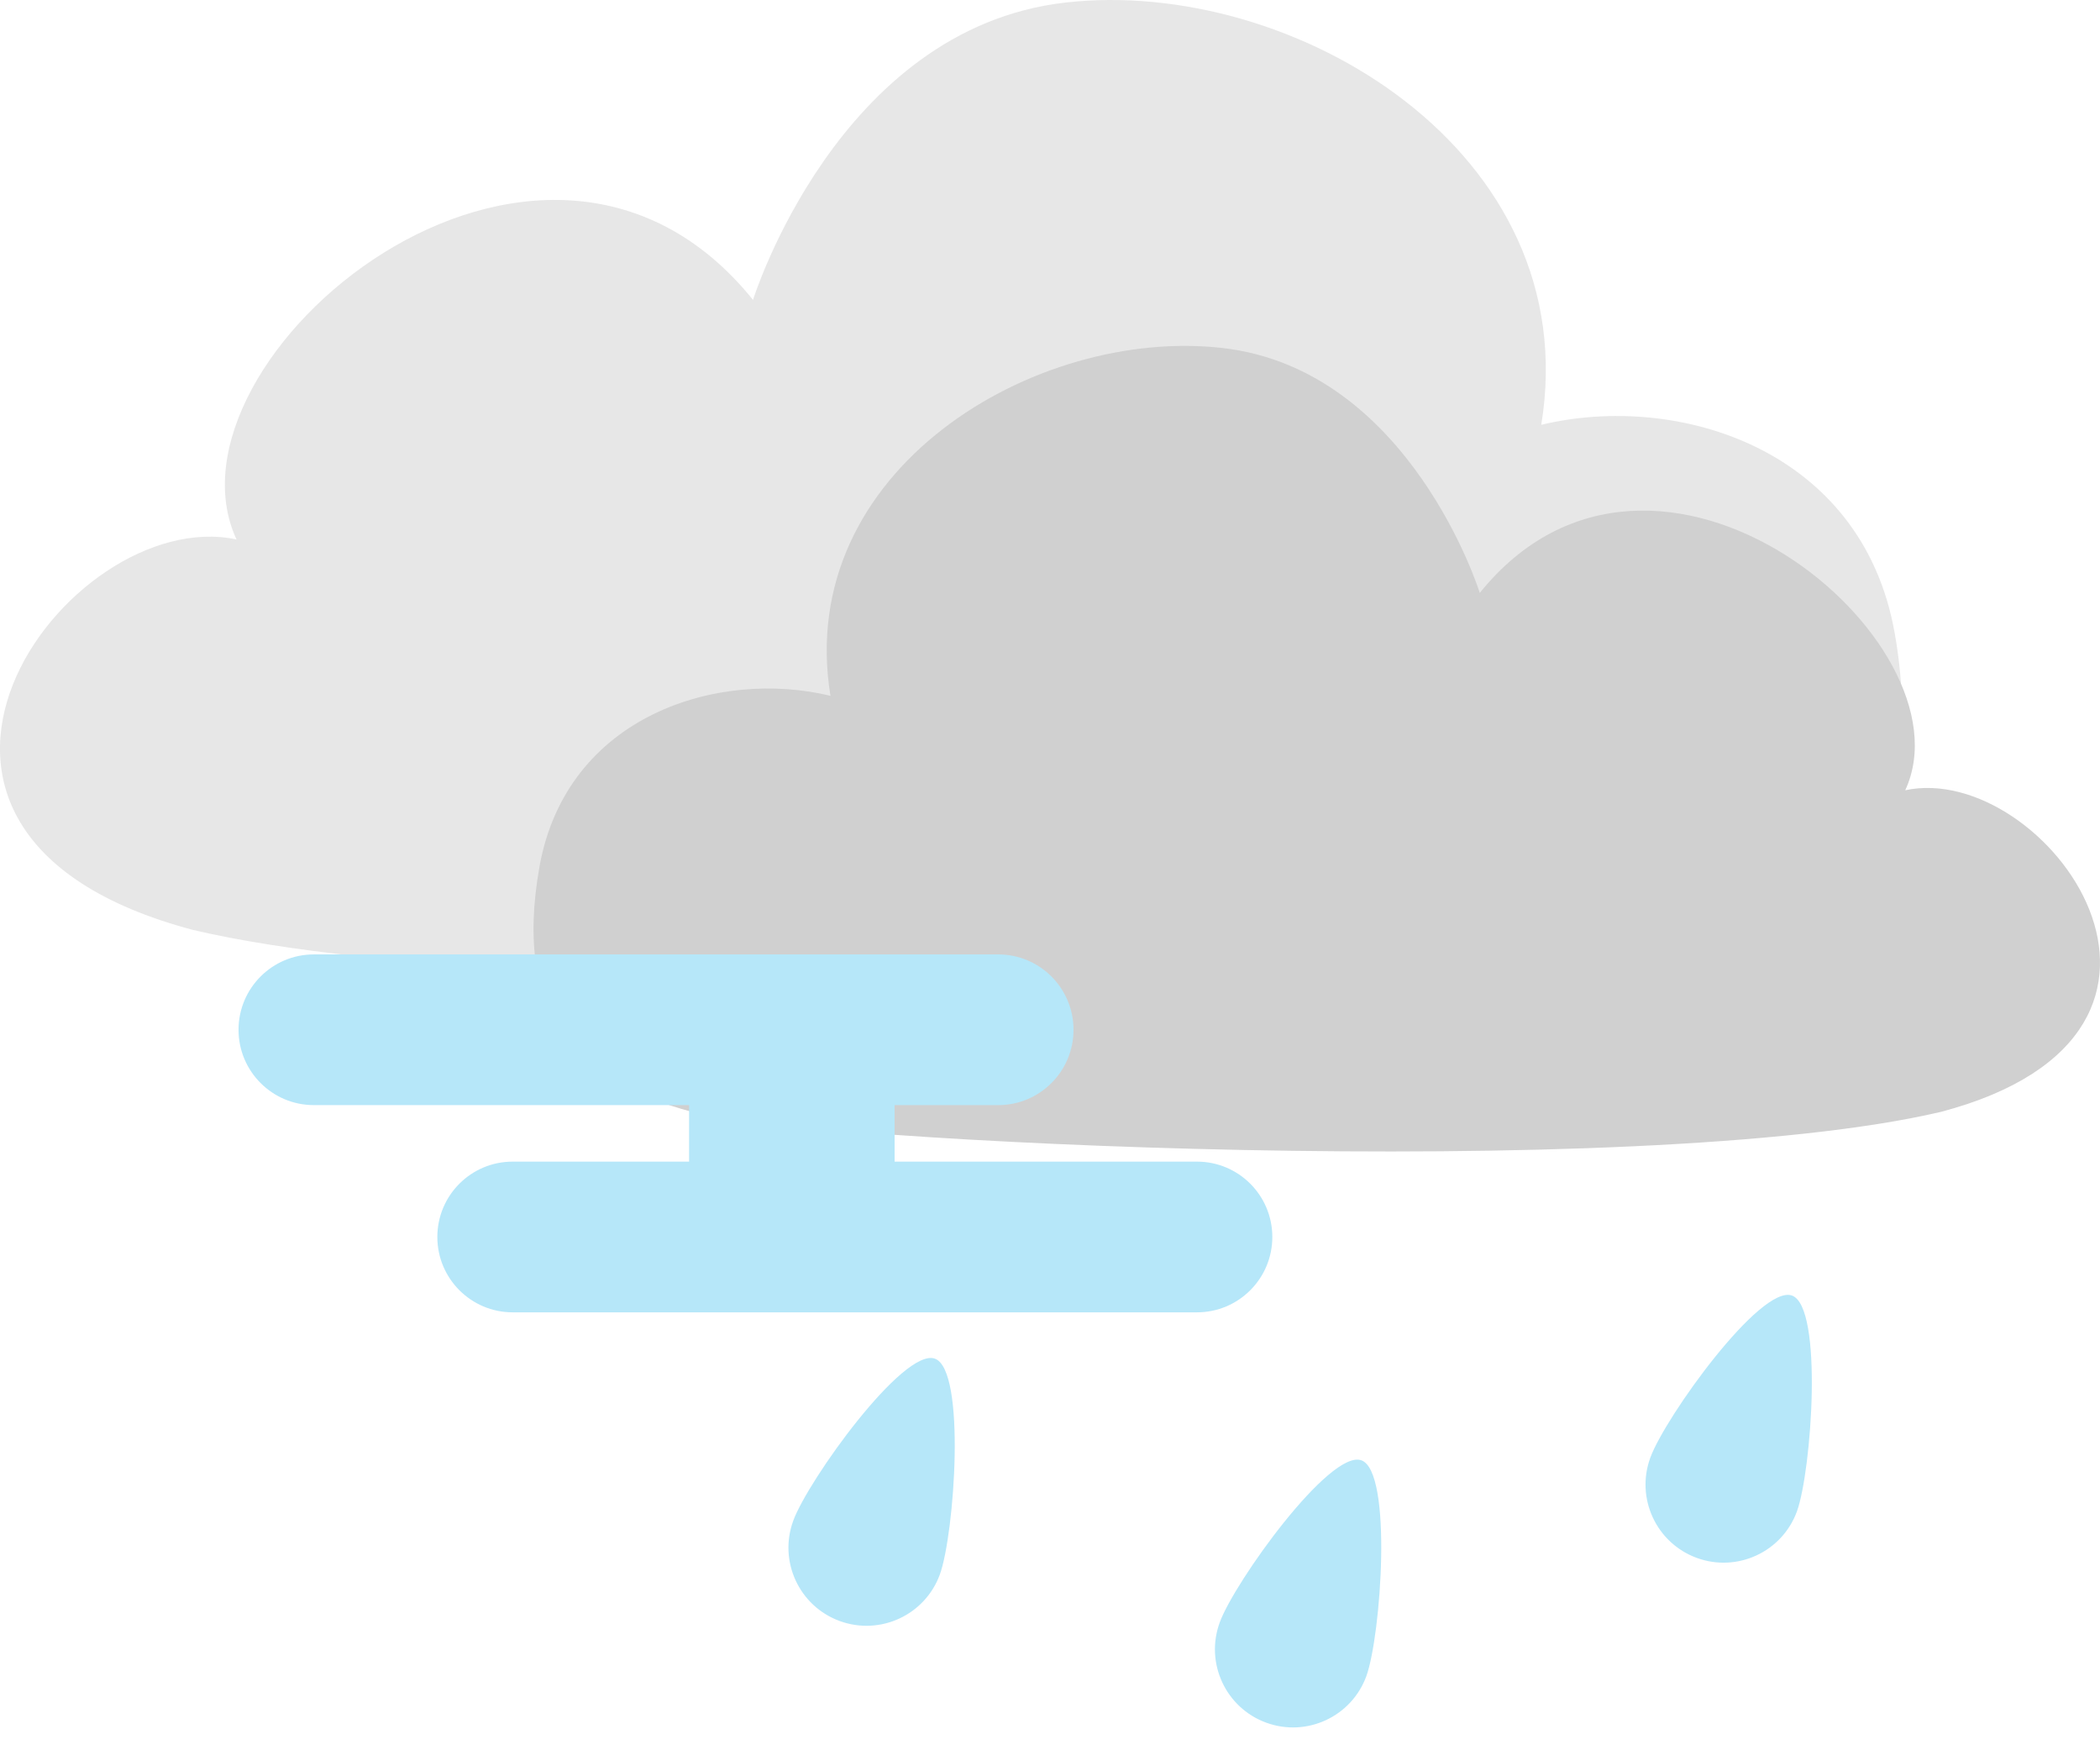
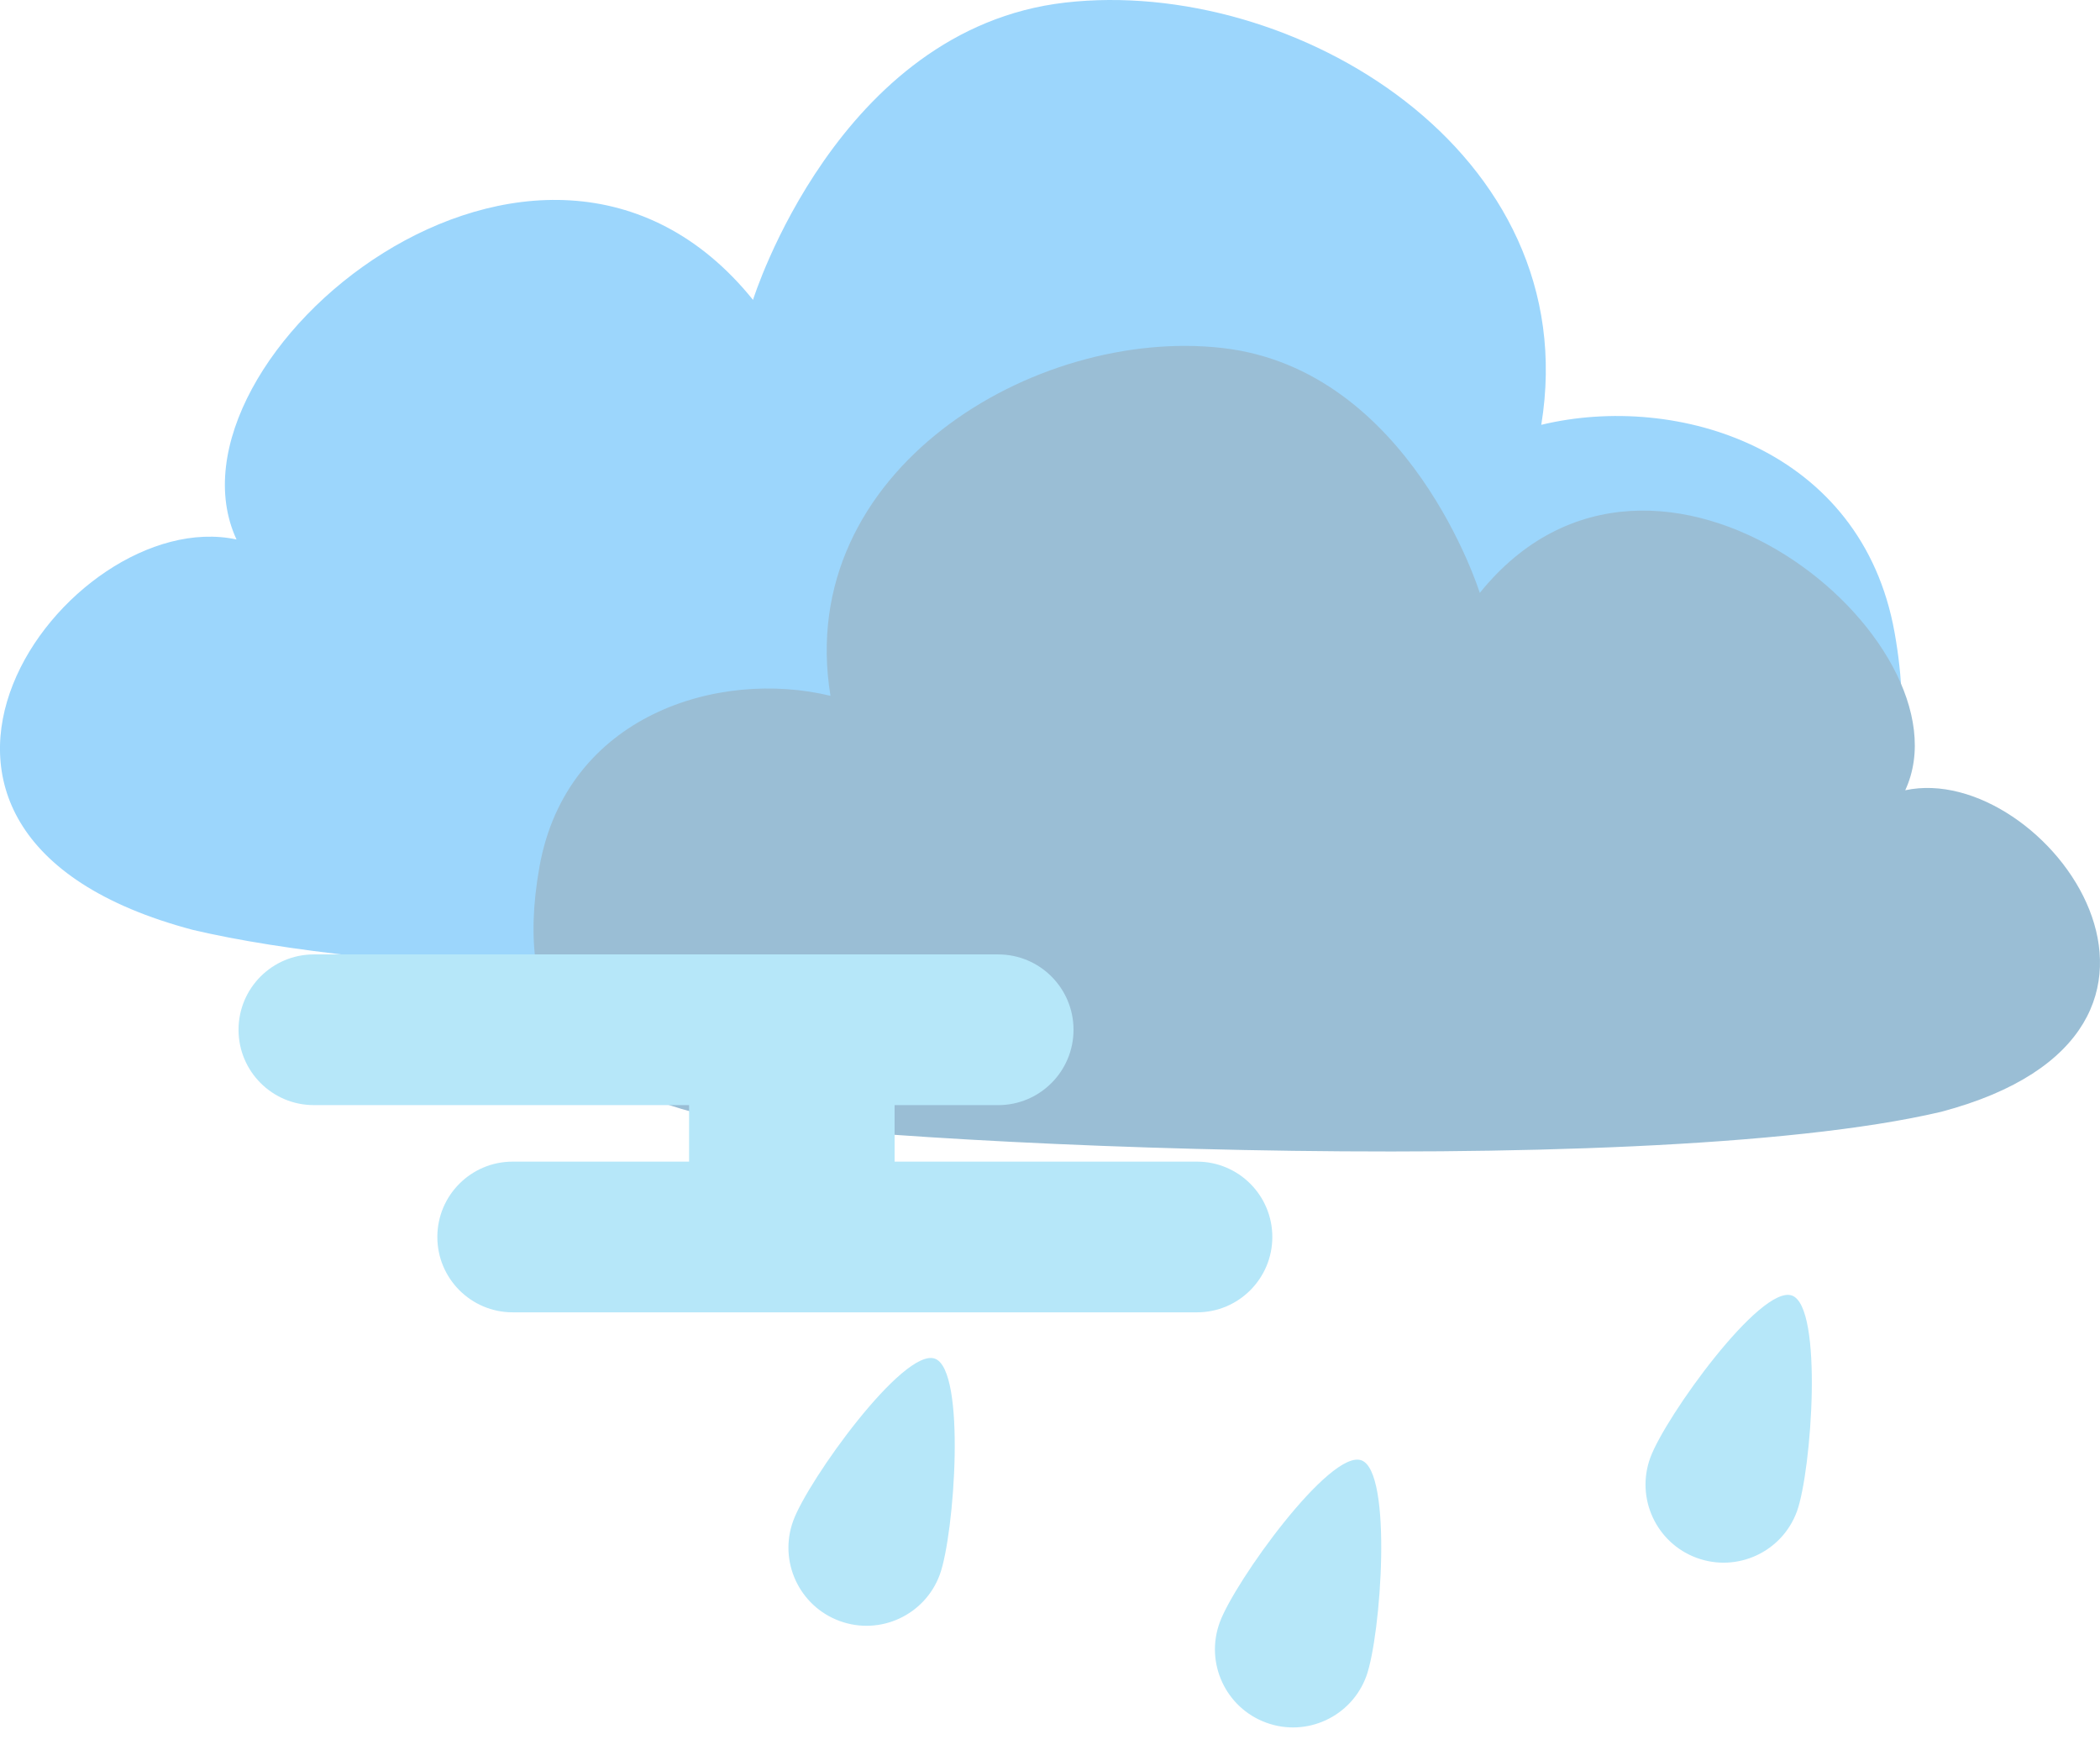
<svg xmlns="http://www.w3.org/2000/svg" width="105.631" height="88" viewBox="0 0 105.631 88">
  <g id="_32" data-name="32" transform="translate(-175.327 -149.699)">
-     <path id="路径_9" data-name="路径 9" d="M2205.026,207.908c18.646,4.382,69.485,1.836,76.3,0s10.948-5.7,9.3-14.952-10.921-12.1-17.772-10.449c2.248-13.759-12.5-22.552-23.95-21.235s-15.7,14.952-15.7,14.952c-10.727-13.3-30.184,2.983-25.98,12.049C2198.692,186.443,2186.5,203,2205.026,207.908Z" transform="translate(-2020 -11.443)" fill="#e7e7e7" />
-     <path id="路径_10" data-name="路径 10" d="M2266.132,199.663c-15.359,3.609-57.235,1.512-62.846,0s-9.018-4.692-7.661-12.316,9-9.97,14.639-8.606c-1.852-11.333,10.294-18.576,19.728-17.491s12.933,12.316,12.933,12.316c8.836-10.952,24.862,2.457,21.4,9.925C2271.349,181.982,2281.391,195.62,2266.132,199.663Z" transform="translate(-1993.164 5.952)" fill="#d0d0d0" />
+     <path id="路径_9" data-name="路径 9" d="M2205.026,207.908c18.646,4.382,69.485,1.836,76.3,0s10.948-5.7,9.3-14.952-10.921-12.1-17.772-10.449c2.248-13.759-12.5-22.552-23.95-21.235s-15.7,14.952-15.7,14.952c-10.727-13.3-30.184,2.983-25.98,12.049C2198.692,186.443,2186.5,203,2205.026,207.908Z" transform="translate(-2020 -11.443)" fill="#9cd6fc" />
+     <path id="路径_10" data-name="路径 10" d="M2266.132,199.663c-15.359,3.609-57.235,1.512-62.846,0s-9.018-4.692-7.661-12.316,9-9.97,14.639-8.606c-1.852-11.333,10.294-18.576,19.728-17.491s12.933,12.316,12.933,12.316c8.836-10.952,24.862,2.457,21.4,9.925C2271.349,181.982,2281.391,195.62,2266.132,199.663Z" transform="translate(-1993.164 5.952)" fill="#9abed5" />
    <g id="组_28" data-name="组 28" transform="translate(202.874 210.519)">
      <path id="路径_11" data-name="路径 11" d="M3.909,0C5.587,0,7.85,7.941,7.854,10.119A3.927,3.927,0,1,1,0,10.1C0,7.927,2.231,0,3.909,0Z" transform="translate(15.807 6.174) rotate(20)" fill="#b6e7f9" />
      <path id="路径_12" data-name="路径 12" d="M3.909,0C5.587,0,7.85,7.941,7.854,10.119A3.927,3.927,0,1,1,0,10.1C0,7.927,2.231,0,3.909,0Z" transform="translate(37.26 11.286) rotate(20)" fill="#b6e7f9" />
      <path id="路径_13" data-name="路径 13" d="M3.909,0C5.587,0,7.85,7.941,7.854,10.119A3.927,3.927,0,1,1,0,10.1C0,7.927,2.231,0,3.909,0Z" transform="translate(58.919 3) rotate(20)" fill="#b6e7f9" />
    </g>
    <path id="联合_28" data-name="联合 28" d="M13.789,18a3.789,3.789,0,0,1,0-7.579h8.873V7.579H3.789A3.789,3.789,0,0,1,3.789,0H38.21a3.789,3.789,0,0,1,0,7.579H33v2.842H48.21a3.789,3.789,0,1,1,0,7.579Z" transform="translate(187.326 197.699)" fill="#b6e7f9" />
  </g>
</svg>
